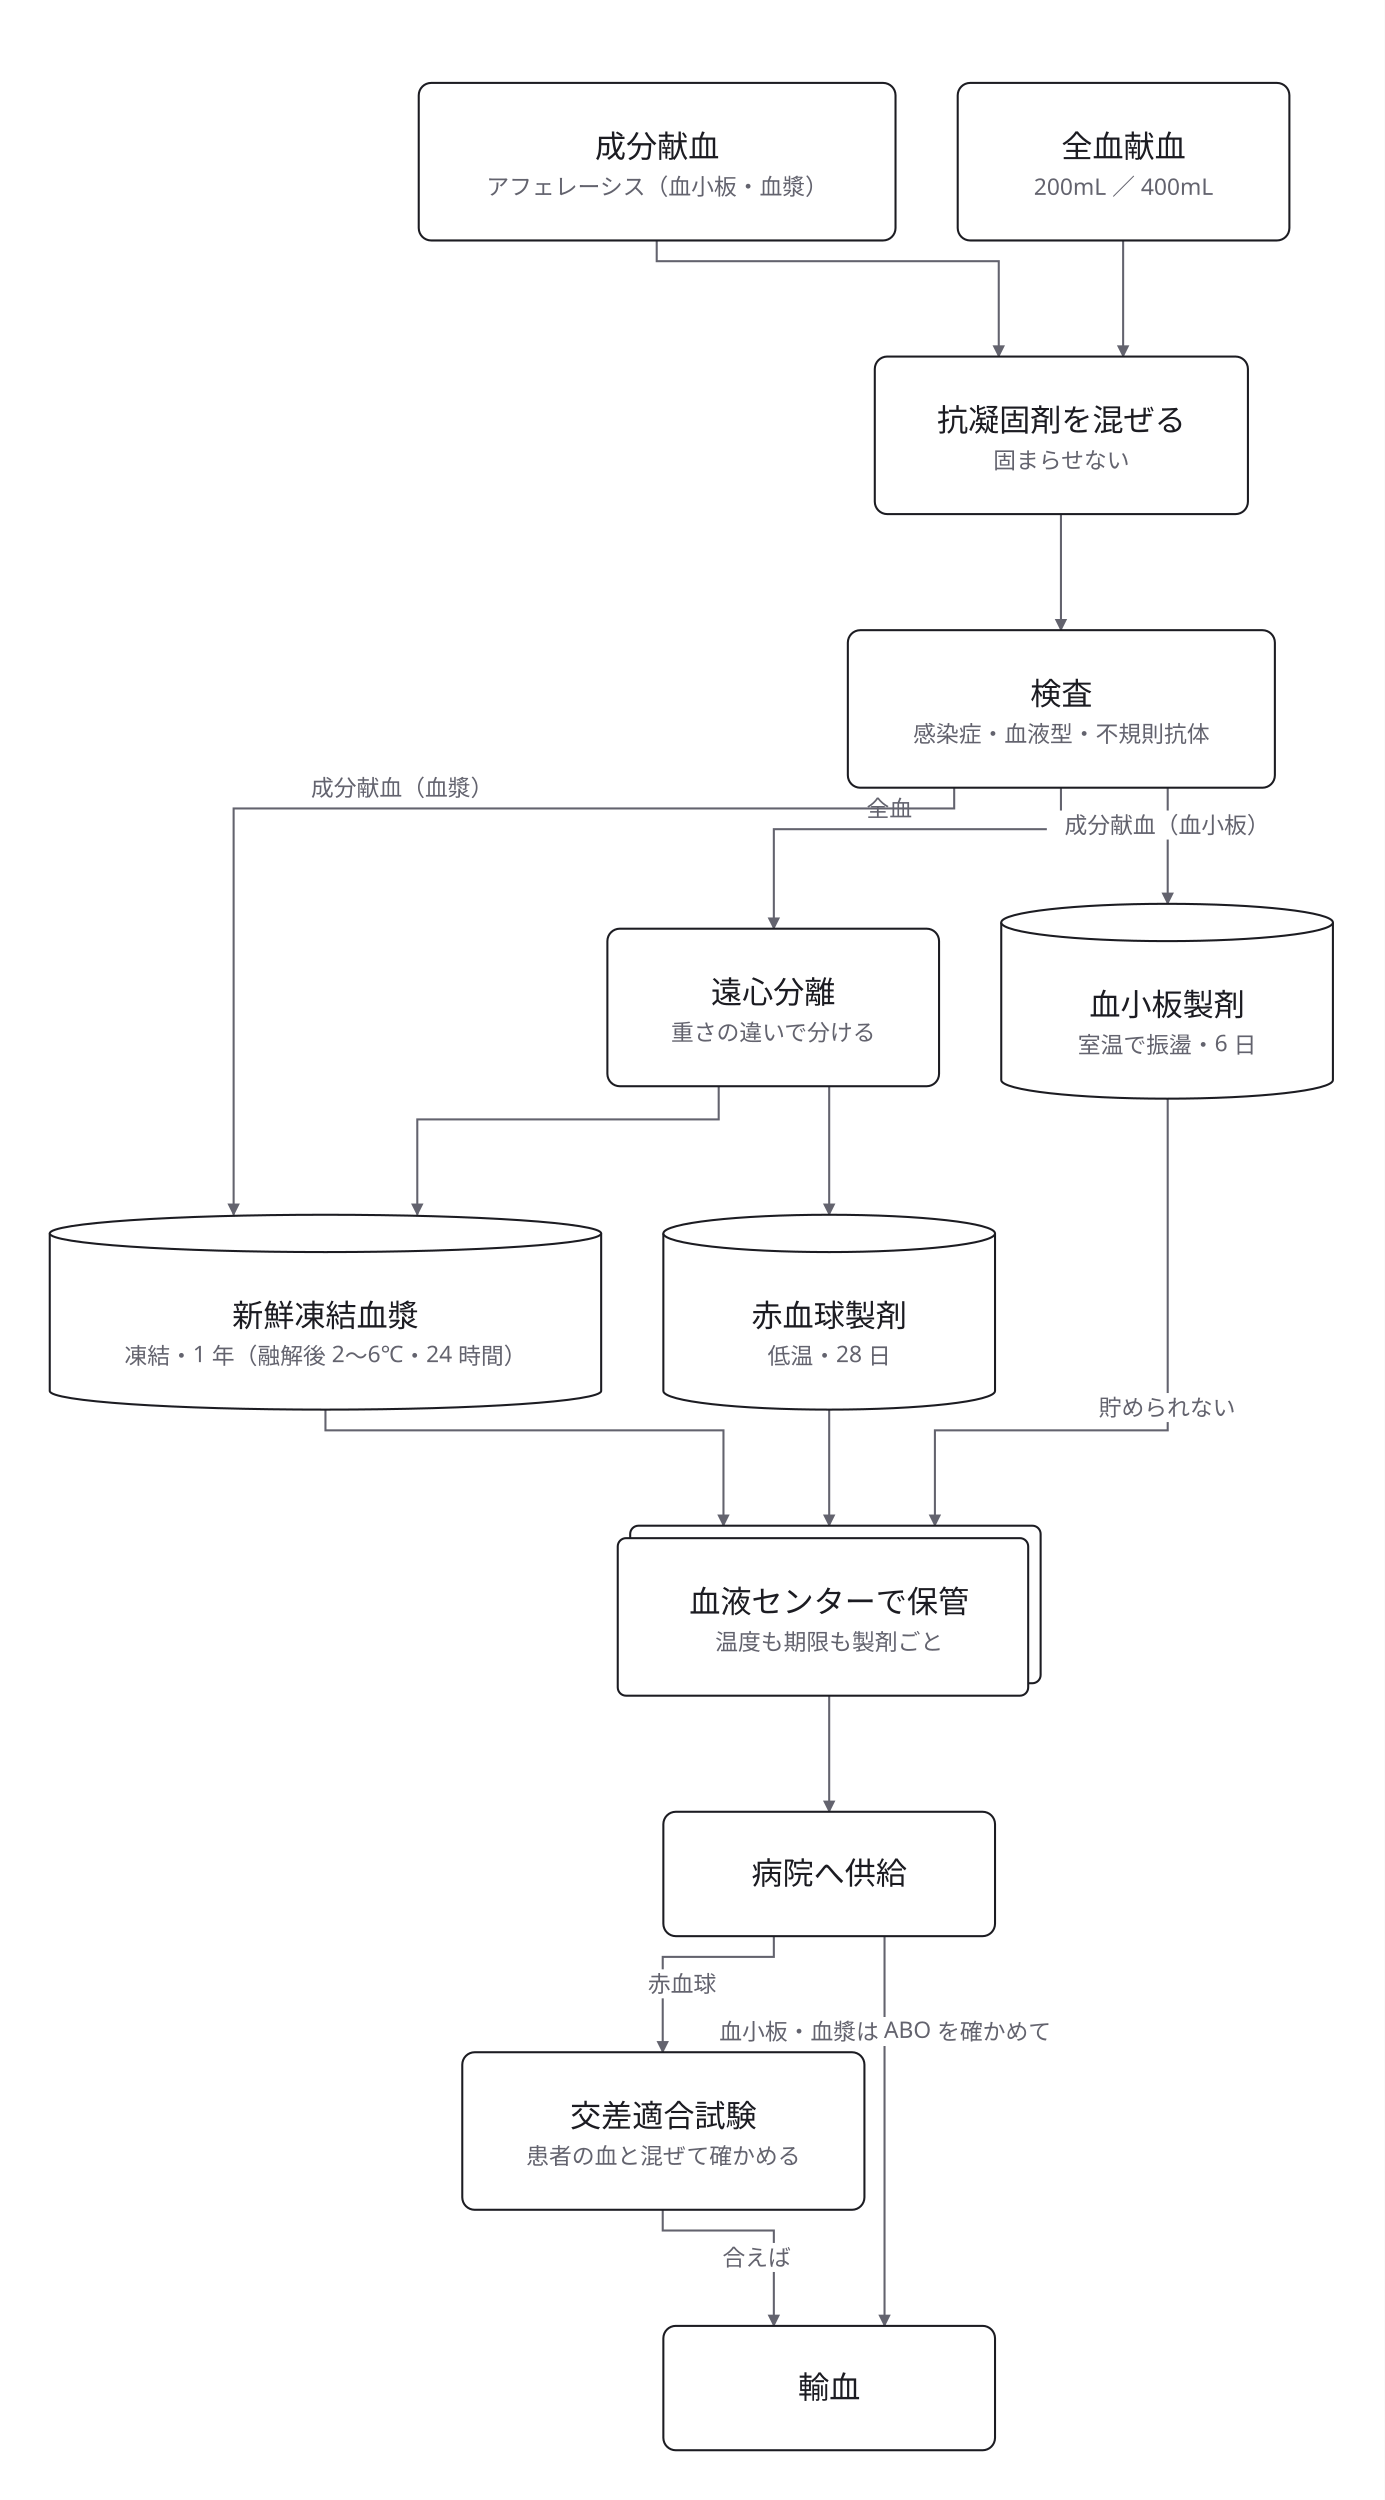
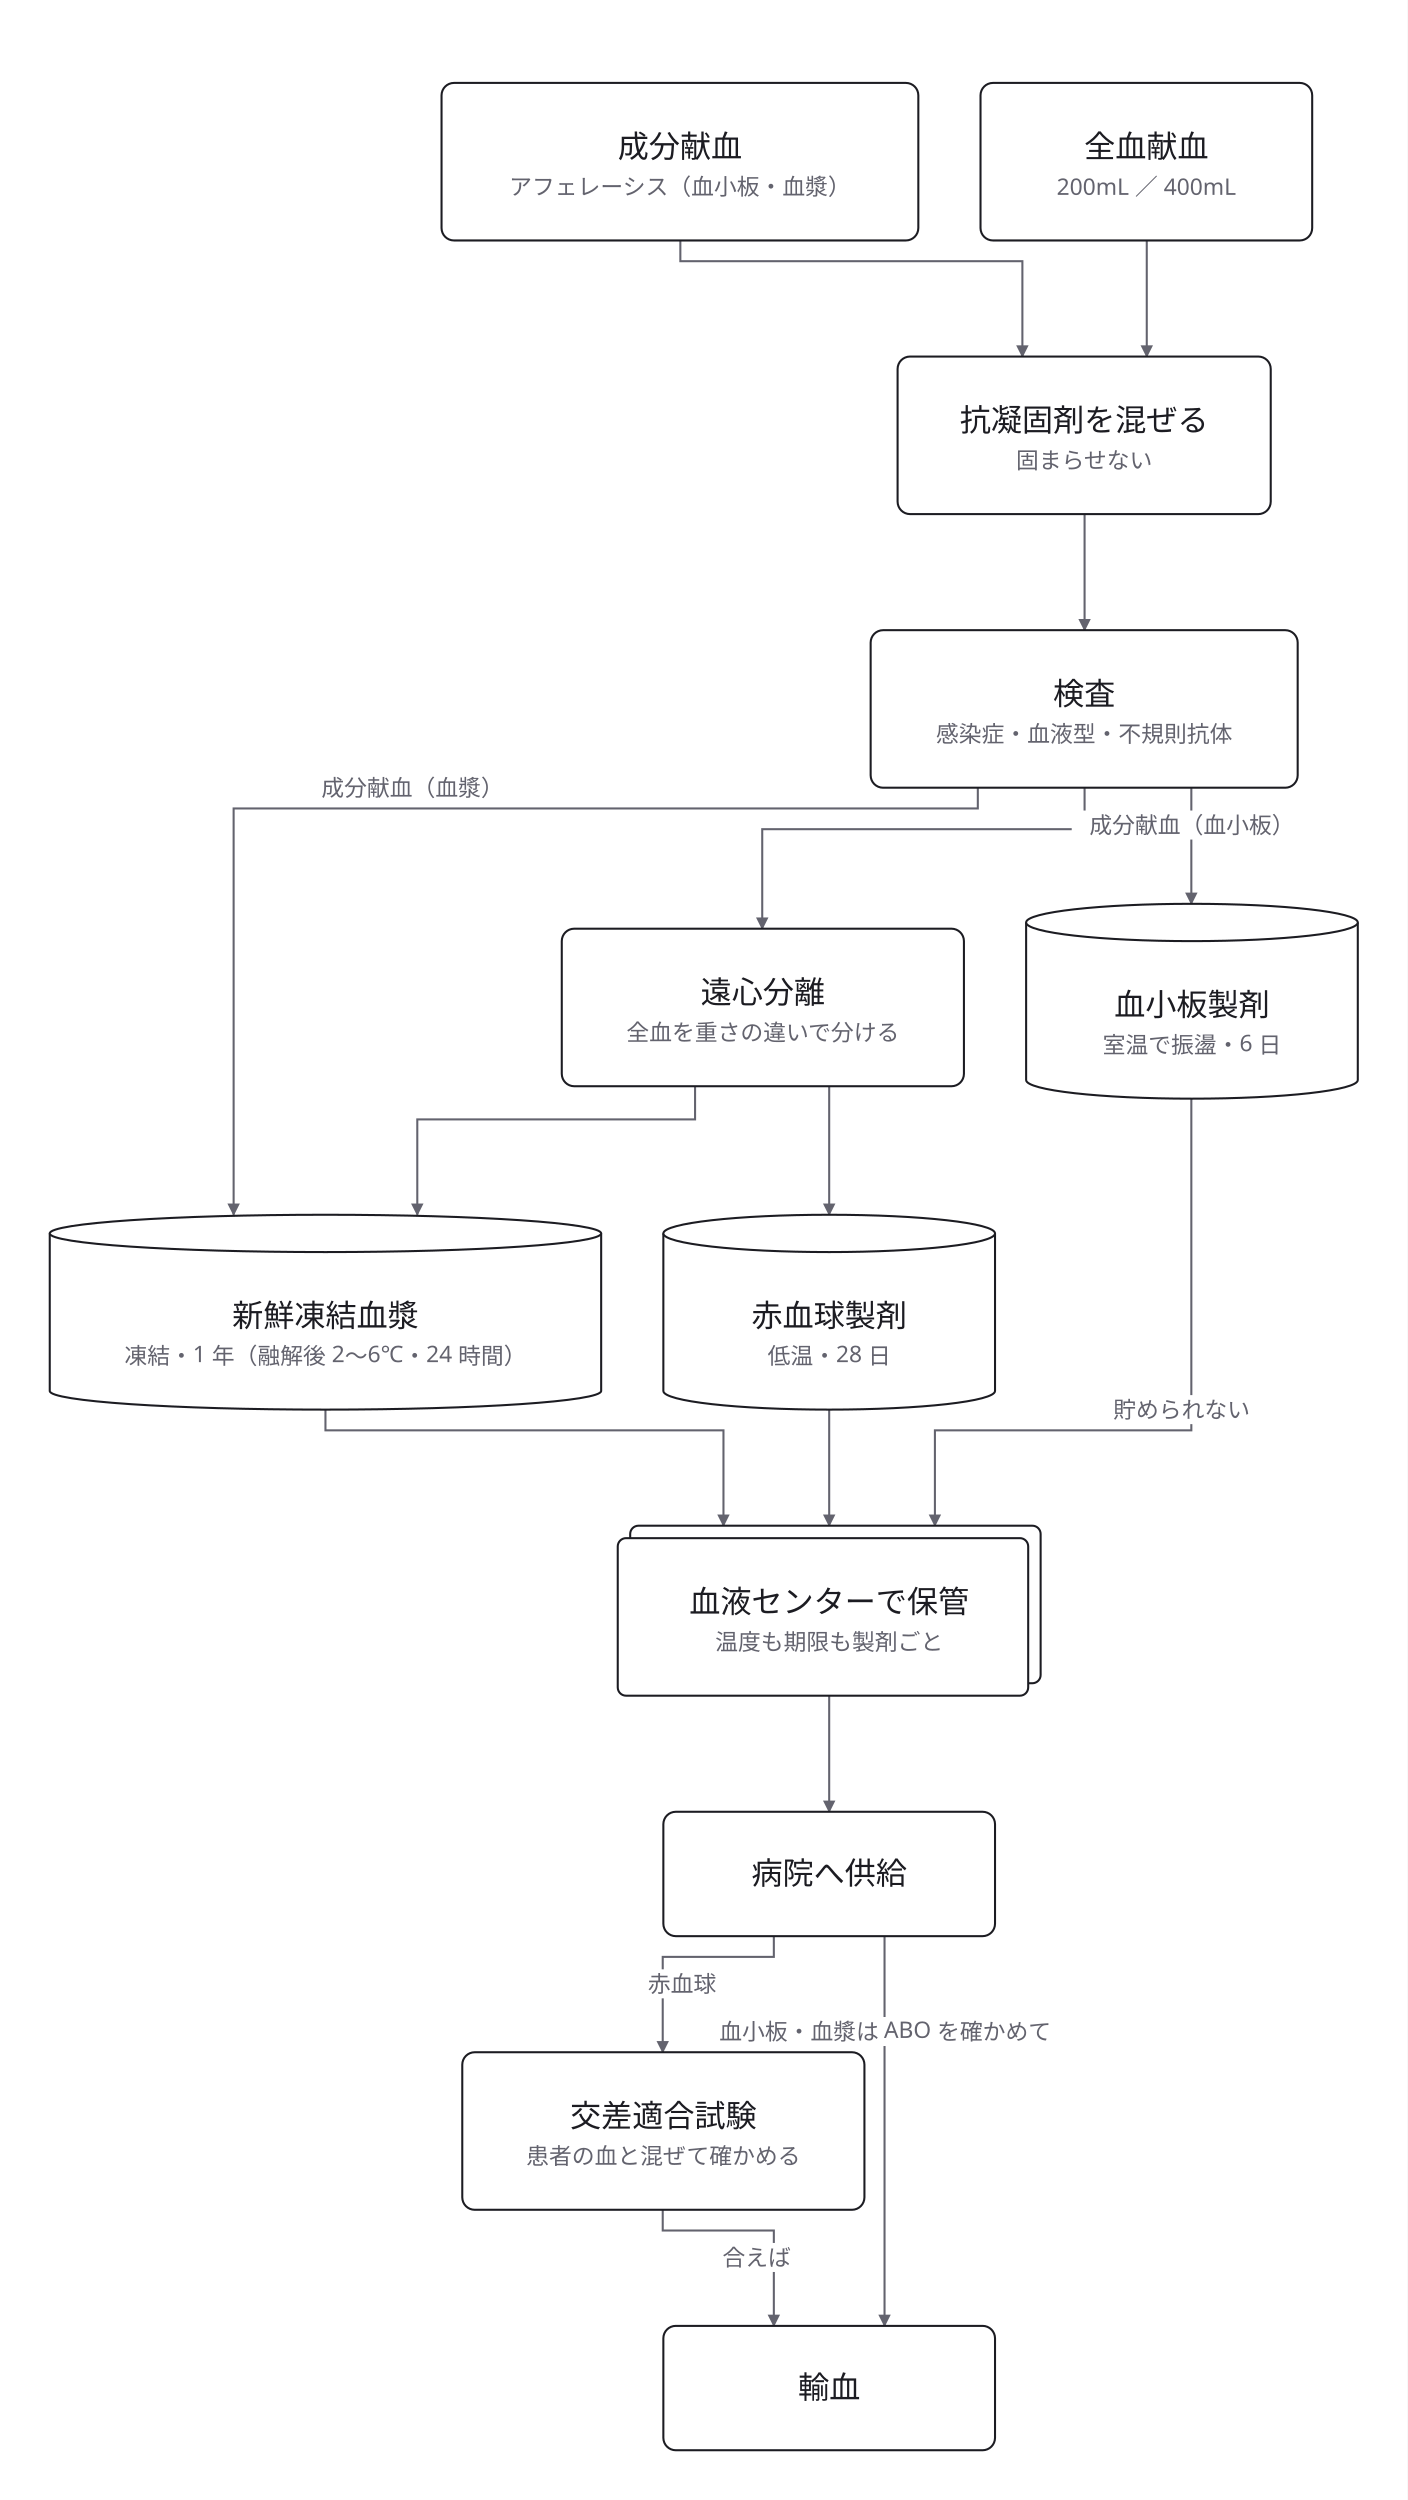
- <svg xmlns="http://www.w3.org/2000/svg" width="668" height="1206" viewBox="0 0 668 1206">
+ <svg xmlns="http://www.w3.org/2000/svg" width="679" height="1206" viewBox="0 0 679 1206">
  <defs>
    <marker id="arrow" viewBox="0 0 10 10" refX="9" refY="5" markerWidth="6" markerHeight="6" orient="auto">
      <path d="M 0 0 L 10 5 L 0 10 z" fill="#63636e" />
    </marker>
  </defs>
-   <rect data-paper="1" x="0" y="0" width="668" height="1206" fill="#ffffff" />
+   <rect data-paper="1" x="0" y="0" width="679" height="1206" fill="#ffffff" />
  <g data-edge="kenketsu&gt;kouyou" data-pinned="false">
-     <path d="M 541.8 116 L 541.8 172" fill="none" stroke="#63636e" stroke-width="1" marker-end="url(#arrow)" />
+     <path d="M 553.2 116 L 553.2 172" fill="none" stroke="#63636e" stroke-width="1" marker-end="url(#arrow)" />
  </g>
  <g data-edge="seibun&gt;kouyou" data-pinned="false">
-     <path d="M 316.8 116 L 316.8 126 L 481.8 126 L 481.8 172" fill="none" stroke="#63636e" stroke-width="1" marker-end="url(#arrow)" />
+     <path d="M 328.2 116 L 328.2 126 L 493.2 126 L 493.2 172" fill="none" stroke="#63636e" stroke-width="1" marker-end="url(#arrow)" />
  </g>
  <g data-edge="kouyou&gt;kensa" data-pinned="false">
-     <path d="M 511.8 248 L 511.8 304" fill="none" stroke="#63636e" stroke-width="1" marker-end="url(#arrow)" />
+     <path d="M 523.2 248 L 523.2 304" fill="none" stroke="#63636e" stroke-width="1" marker-end="url(#arrow)" />
  </g>
  <g data-edge="kensa&gt;bunri" data-pinned="false">
-     <path d="M 511.8 380 L 511.8 400 L 373.3 400 L 373.3 448" fill="none" stroke="#63636e" stroke-width="1" marker-end="url(#arrow)" />
-     <rect data-edge-label="1" x="413" y="383" width="32" height="14" fill="#ffffff" />
-     <text x="429" y="394" text-anchor="middle" font-family="sans-serif" font-size="11" fill="#63636e">全血</text>
+     <path d="M 523.2 380 L 523.2 400 L 367.7 400 L 367.7 448" fill="none" stroke="#63636e" stroke-width="1" marker-end="url(#arrow)" />
  </g>
  <g data-edge="kensa&gt;kesshoban" data-pinned="false">
-     <path d="M 563.3 380 L 563.3 436" fill="none" stroke="#63636e" stroke-width="1" marker-end="url(#arrow)" />
-     <rect data-edge-label="1" x="505" y="391" width="116" height="14" fill="#ffffff" />
-     <text x="563" y="402" text-anchor="middle" font-family="sans-serif" font-size="11" fill="#63636e">成分献血（血小板）</text>
+     <path d="M 574.7 380 L 574.7 436" fill="none" stroke="#63636e" stroke-width="1" marker-end="url(#arrow)" />
+     <rect data-edge-label="1" x="517" y="391" width="116" height="14" fill="#ffffff" />
+     <text x="575" y="402" text-anchor="middle" font-family="sans-serif" font-size="11" fill="#63636e">成分献血（血小板）</text>
  </g>
  <g data-edge="kensa&gt;kessho" data-pinned="false">
-     <path d="M 460.3 380 L 460.3 390 L 112.7 390 L 112.7 586" fill="none" stroke="#63636e" stroke-width="1" marker-end="url(#arrow)" />
-     <rect data-edge-label="1" x="142" y="373" width="104" height="14" fill="#ffffff" />
-     <text x="194" y="384" text-anchor="middle" font-family="sans-serif" font-size="11" fill="#63636e">成分献血（血漿）</text>
+     <path d="M 471.7 380 L 471.7 390 L 112.7 390 L 112.7 586" fill="none" stroke="#63636e" stroke-width="1" marker-end="url(#arrow)" />
+     <rect data-edge-label="1" x="147" y="373" width="104" height="14" fill="#ffffff" />
+     <text x="199" y="384" text-anchor="middle" font-family="sans-serif" font-size="11" fill="#63636e">成分献血（血漿）</text>
  </g>
  <g data-edge="bunri&gt;sekkekkyu" data-pinned="false">
    <path d="M 400 524 L 400 586" fill="none" stroke="#63636e" stroke-width="1" marker-end="url(#arrow)" />
  </g>
  <g data-edge="bunri&gt;kessho" data-pinned="false">
-     <path d="M 346.7 524 L 346.7 540 L 201.3 540 L 201.3 586" fill="none" stroke="#63636e" stroke-width="1" marker-end="url(#arrow)" />
+     <path d="M 335.3 524 L 335.3 540 L 201.3 540 L 201.3 586" fill="none" stroke="#63636e" stroke-width="1" marker-end="url(#arrow)" />
  </g>
  <g data-edge="sekkekkyu&gt;center" data-pinned="false">
    <path d="M 400 680 L 400 736" fill="none" stroke="#63636e" stroke-width="1" marker-end="url(#arrow)" />
  </g>
  <g data-edge="kesshoban&gt;center" data-pinned="false">
-     <path d="M 563.3 530 L 563.3 690 L 451 690 L 451 736" fill="none" stroke="#63636e" stroke-width="1" marker-end="url(#arrow)" />
-     <rect data-edge-label="1" x="523" y="672" width="80" height="14" fill="#ffffff" />
-     <text x="563" y="683" text-anchor="middle" font-family="sans-serif" font-size="11" fill="#63636e">貯められない</text>
+     <path d="M 574.7 530 L 574.7 690 L 451 690 L 451 736" fill="none" stroke="#63636e" stroke-width="1" marker-end="url(#arrow)" />
+     <rect data-edge-label="1" x="530" y="673" width="80" height="14" fill="#ffffff" />
+     <text x="570" y="684" text-anchor="middle" font-family="sans-serif" font-size="11" fill="#63636e">貯められない</text>
  </g>
  <g data-edge="kessho&gt;center" data-pinned="false">
    <path d="M 157 680 L 157 690 L 349 690 L 349 736" fill="none" stroke="#63636e" stroke-width="1" marker-end="url(#arrow)" />
  </g>
  <g data-edge="center&gt;byoin" data-pinned="false">
    <path d="M 400 818 L 400 874" fill="none" stroke="#63636e" stroke-width="1" marker-end="url(#arrow)" />
  </g>
  <g data-edge="byoin&gt;kousa" data-pinned="false">
    <path d="M 373.3 934 L 373.3 944 L 319.7 944 L 319.7 990" fill="none" stroke="#63636e" stroke-width="1" marker-end="url(#arrow)" />
    <rect data-edge-label="1" x="307" y="950" width="44" height="14" fill="#ffffff" />
    <text x="329" y="961" text-anchor="middle" font-family="sans-serif" font-size="11" fill="#63636e">赤血球</text>
  </g>
  <g data-edge="byoin&gt;yuketsu" data-pinned="false">
    <path d="M 426.7 934 L 426.7 1122" fill="none" stroke="#63636e" stroke-width="1" marker-end="url(#arrow)" />
    <rect data-edge-label="1" x="336" y="973" width="182" height="14" fill="#ffffff" />
    <text x="427" y="984" text-anchor="middle" font-family="sans-serif" font-size="11" fill="#63636e">血小板・血漿は ABO を確かめて</text>
  </g>
  <g data-edge="kousa&gt;yuketsu" data-pinned="false">
    <path d="M 319.7 1066 L 319.7 1076 L 373.3 1076 L 373.3 1122" fill="none" stroke="#63636e" stroke-width="1" marker-end="url(#arrow)" />
    <rect data-edge-label="1" x="343" y="1082" width="44" height="14" fill="#ffffff" />
    <text x="365" y="1093" text-anchor="middle" font-family="sans-serif" font-size="11" fill="#63636e">合えば</text>
  </g>
  <g data-node="kenketsu" data-pinned="false" data-shape="rect">
-     <rect x="462" y="40" width="160" height="76" rx="6" fill="#ffffff" stroke="#1c1c22" stroke-width="1" />
+     <rect x="473" y="40" width="160" height="76" rx="6" fill="#ffffff" stroke="#1c1c22" stroke-width="1" />
  </g>
  <g data-node="seibun" data-pinned="false" data-shape="rect">
-     <rect x="202" y="40" width="230" height="76" rx="6" fill="#ffffff" stroke="#1c1c22" stroke-width="1" />
+     <rect x="213" y="40" width="230" height="76" rx="6" fill="#ffffff" stroke="#1c1c22" stroke-width="1" />
  </g>
  <g data-node="kouyou" data-pinned="false" data-shape="rect">
-     <rect x="422" y="172" width="180" height="76" rx="6" fill="#ffffff" stroke="#1c1c22" stroke-width="1" />
+     <rect x="433" y="172" width="180" height="76" rx="6" fill="#ffffff" stroke="#1c1c22" stroke-width="1" />
  </g>
  <g data-node="kensa" data-pinned="false" data-shape="rect">
-     <rect x="409" y="304" width="206" height="76" rx="6" fill="#ffffff" stroke="#1c1c22" stroke-width="1" />
+     <rect x="420" y="304" width="206" height="76" rx="6" fill="#ffffff" stroke="#1c1c22" stroke-width="1" />
  </g>
  <g data-node="bunri" data-pinned="false" data-shape="rect">
-     <rect x="293" y="448" width="160" height="76" rx="6" fill="#ffffff" stroke="#1c1c22" stroke-width="1" />
+     <rect x="271" y="448" width="194" height="76" rx="6" fill="#ffffff" stroke="#1c1c22" stroke-width="1" />
  </g>
  <g data-node="sekkekkyu" data-pinned="false" data-shape="cylinder">
    <path d="M 320 595 L 320 671 A 80 9 0 0 0 480 671 L 480 595" fill="#ffffff" stroke="#1c1c22" stroke-width="1" />
    <ellipse cx="400" cy="595" rx="80" ry="9" fill="#ffffff" stroke="#1c1c22" stroke-width="1" />
  </g>
  <g data-node="kesshoban" data-pinned="false" data-shape="cylinder">
-     <path d="M 483 445 L 483 521 A 80 9 0 0 0 643 521 L 643 445" fill="#ffffff" stroke="#1c1c22" stroke-width="1" />
-     <ellipse cx="563" cy="445" rx="80" ry="9" fill="#ffffff" stroke="#1c1c22" stroke-width="1" />
+     <path d="M 495 445 L 495 521 A 80 9 0 0 0 655 521 L 655 445" fill="#ffffff" stroke="#1c1c22" stroke-width="1" />
+     <ellipse cx="575" cy="445" rx="80" ry="9" fill="#ffffff" stroke="#1c1c22" stroke-width="1" />
  </g>
  <g data-node="kessho" data-pinned="false" data-shape="cylinder">
    <path d="M 24 595 L 24 671 A 133 9 0 0 0 290 671 L 290 595" fill="#ffffff" stroke="#1c1c22" stroke-width="1" />
    <ellipse cx="157" cy="595" rx="133" ry="9" fill="#ffffff" stroke="#1c1c22" stroke-width="1" />
  </g>
  <g data-node="center" data-pinned="false" data-shape="stacked">
    <rect x="304" y="736" width="198" height="76" rx="4" fill="#ffffff" stroke="#1c1c22" stroke-width="1" />
    <rect x="298" y="742" width="198" height="76" rx="4" fill="#ffffff" stroke="#1c1c22" stroke-width="1" />
  </g>
  <g data-node="byoin" data-pinned="false" data-shape="rect">
    <rect x="320" y="874" width="160" height="60" rx="6" fill="#ffffff" stroke="#1c1c22" stroke-width="1" />
  </g>
  <g data-node="kousa" data-pinned="false" data-shape="rect">
    <rect x="223" y="990" width="194" height="76" rx="6" fill="#ffffff" stroke="#1c1c22" stroke-width="1" />
  </g>
  <g data-node="yuketsu" data-pinned="false" data-shape="rect">
    <rect x="320" y="1122" width="160" height="60" rx="6" fill="#ffffff" stroke="#1c1c22" stroke-width="1" />
  </g>
  <g data-name="kenketsu">
-     <text x="542" y="76" text-anchor="middle" font-family="sans-serif" font-size="15" fill="#1c1c22">全血献血</text>
-     <text x="542" y="94" text-anchor="middle" font-family="sans-serif" font-size="11" fill="#63636e">200mL ／ 400mL</text>
+     <text x="553" y="76" text-anchor="middle" font-family="sans-serif" font-size="15" fill="#1c1c22">全血献血</text>
+     <text x="553" y="94" text-anchor="middle" font-family="sans-serif" font-size="11" fill="#63636e">200mL ／ 400mL</text>
  </g>
  <g data-name="seibun">
-     <text x="317" y="76" text-anchor="middle" font-family="sans-serif" font-size="15" fill="#1c1c22">成分献血</text>
-     <text x="317" y="94" text-anchor="middle" font-family="sans-serif" font-size="11" fill="#63636e">アフェレーシス（血小板・血漿）</text>
+     <text x="328" y="76" text-anchor="middle" font-family="sans-serif" font-size="15" fill="#1c1c22">成分献血</text>
+     <text x="328" y="94" text-anchor="middle" font-family="sans-serif" font-size="11" fill="#63636e">アフェレーシス（血小板・血漿）</text>
  </g>
  <g data-name="kouyou">
-     <text x="512" y="208" text-anchor="middle" font-family="sans-serif" font-size="15" fill="#1c1c22">抗凝固剤を混ぜる</text>
-     <text x="512" y="226" text-anchor="middle" font-family="sans-serif" font-size="11" fill="#63636e">固まらせない</text>
+     <text x="523" y="208" text-anchor="middle" font-family="sans-serif" font-size="15" fill="#1c1c22">抗凝固剤を混ぜる</text>
+     <text x="523" y="226" text-anchor="middle" font-family="sans-serif" font-size="11" fill="#63636e">固まらせない</text>
  </g>
  <g data-name="kensa">
-     <text x="512" y="340" text-anchor="middle" font-family="sans-serif" font-size="15" fill="#1c1c22">検査</text>
-     <text x="512" y="358" text-anchor="middle" font-family="sans-serif" font-size="11" fill="#63636e">感染症・血液型・不規則抗体</text>
+     <text x="523" y="340" text-anchor="middle" font-family="sans-serif" font-size="15" fill="#1c1c22">検査</text>
+     <text x="523" y="358" text-anchor="middle" font-family="sans-serif" font-size="11" fill="#63636e">感染症・血液型・不規則抗体</text>
  </g>
  <g data-name="bunri">
-     <text x="373" y="484" text-anchor="middle" font-family="sans-serif" font-size="15" fill="#1c1c22">遠心分離</text>
-     <text x="373" y="502" text-anchor="middle" font-family="sans-serif" font-size="11" fill="#63636e">重さの違いで分ける</text>
+     <text x="368" y="484" text-anchor="middle" font-family="sans-serif" font-size="15" fill="#1c1c22">遠心分離</text>
+     <text x="368" y="502" text-anchor="middle" font-family="sans-serif" font-size="11" fill="#63636e">全血を重さの違いで分ける</text>
  </g>
  <g data-name="sekkekkyu">
    <text x="400" y="640" text-anchor="middle" font-family="sans-serif" font-size="15" fill="#1c1c22">赤血球製剤</text>
    <text x="400" y="658" text-anchor="middle" font-family="sans-serif" font-size="11" fill="#63636e">低温・28 日</text>
  </g>
  <g data-name="kesshoban">
-     <text x="563" y="490" text-anchor="middle" font-family="sans-serif" font-size="15" fill="#1c1c22">血小板製剤</text>
-     <text x="563" y="508" text-anchor="middle" font-family="sans-serif" font-size="11" fill="#63636e">室温で振盪・6 日</text>
+     <text x="575" y="490" text-anchor="middle" font-family="sans-serif" font-size="15" fill="#1c1c22">血小板製剤</text>
+     <text x="575" y="508" text-anchor="middle" font-family="sans-serif" font-size="11" fill="#63636e">室温で振盪・6 日</text>
  </g>
  <g data-name="kessho">
    <text x="157" y="640" text-anchor="middle" font-family="sans-serif" font-size="15" fill="#1c1c22">新鮮凍結血漿</text>
    <text x="157" y="658" text-anchor="middle" font-family="sans-serif" font-size="11" fill="#63636e">凍結・1 年（融解後 2〜6℃・24 時間）</text>
  </g>
  <g data-name="center">
    <text x="400" y="778" text-anchor="middle" font-family="sans-serif" font-size="15" fill="#1c1c22">血液センターで保管</text>
    <text x="400" y="796" text-anchor="middle" font-family="sans-serif" font-size="11" fill="#63636e">温度も期限も製剤ごと</text>
  </g>
  <g data-name="byoin">
    <text x="400" y="909" text-anchor="middle" font-family="sans-serif" font-size="15" fill="#1c1c22">病院へ供給</text>
  </g>
  <g data-name="kousa">
    <text x="320" y="1026" text-anchor="middle" font-family="sans-serif" font-size="15" fill="#1c1c22">交差適合試験</text>
    <text x="320" y="1044" text-anchor="middle" font-family="sans-serif" font-size="11" fill="#63636e">患者の血と混ぜて確かめる</text>
  </g>
  <g data-name="yuketsu">
    <text x="400" y="1157" text-anchor="middle" font-family="sans-serif" font-size="15" fill="#1c1c22">輸血</text>
  </g>
</svg>
